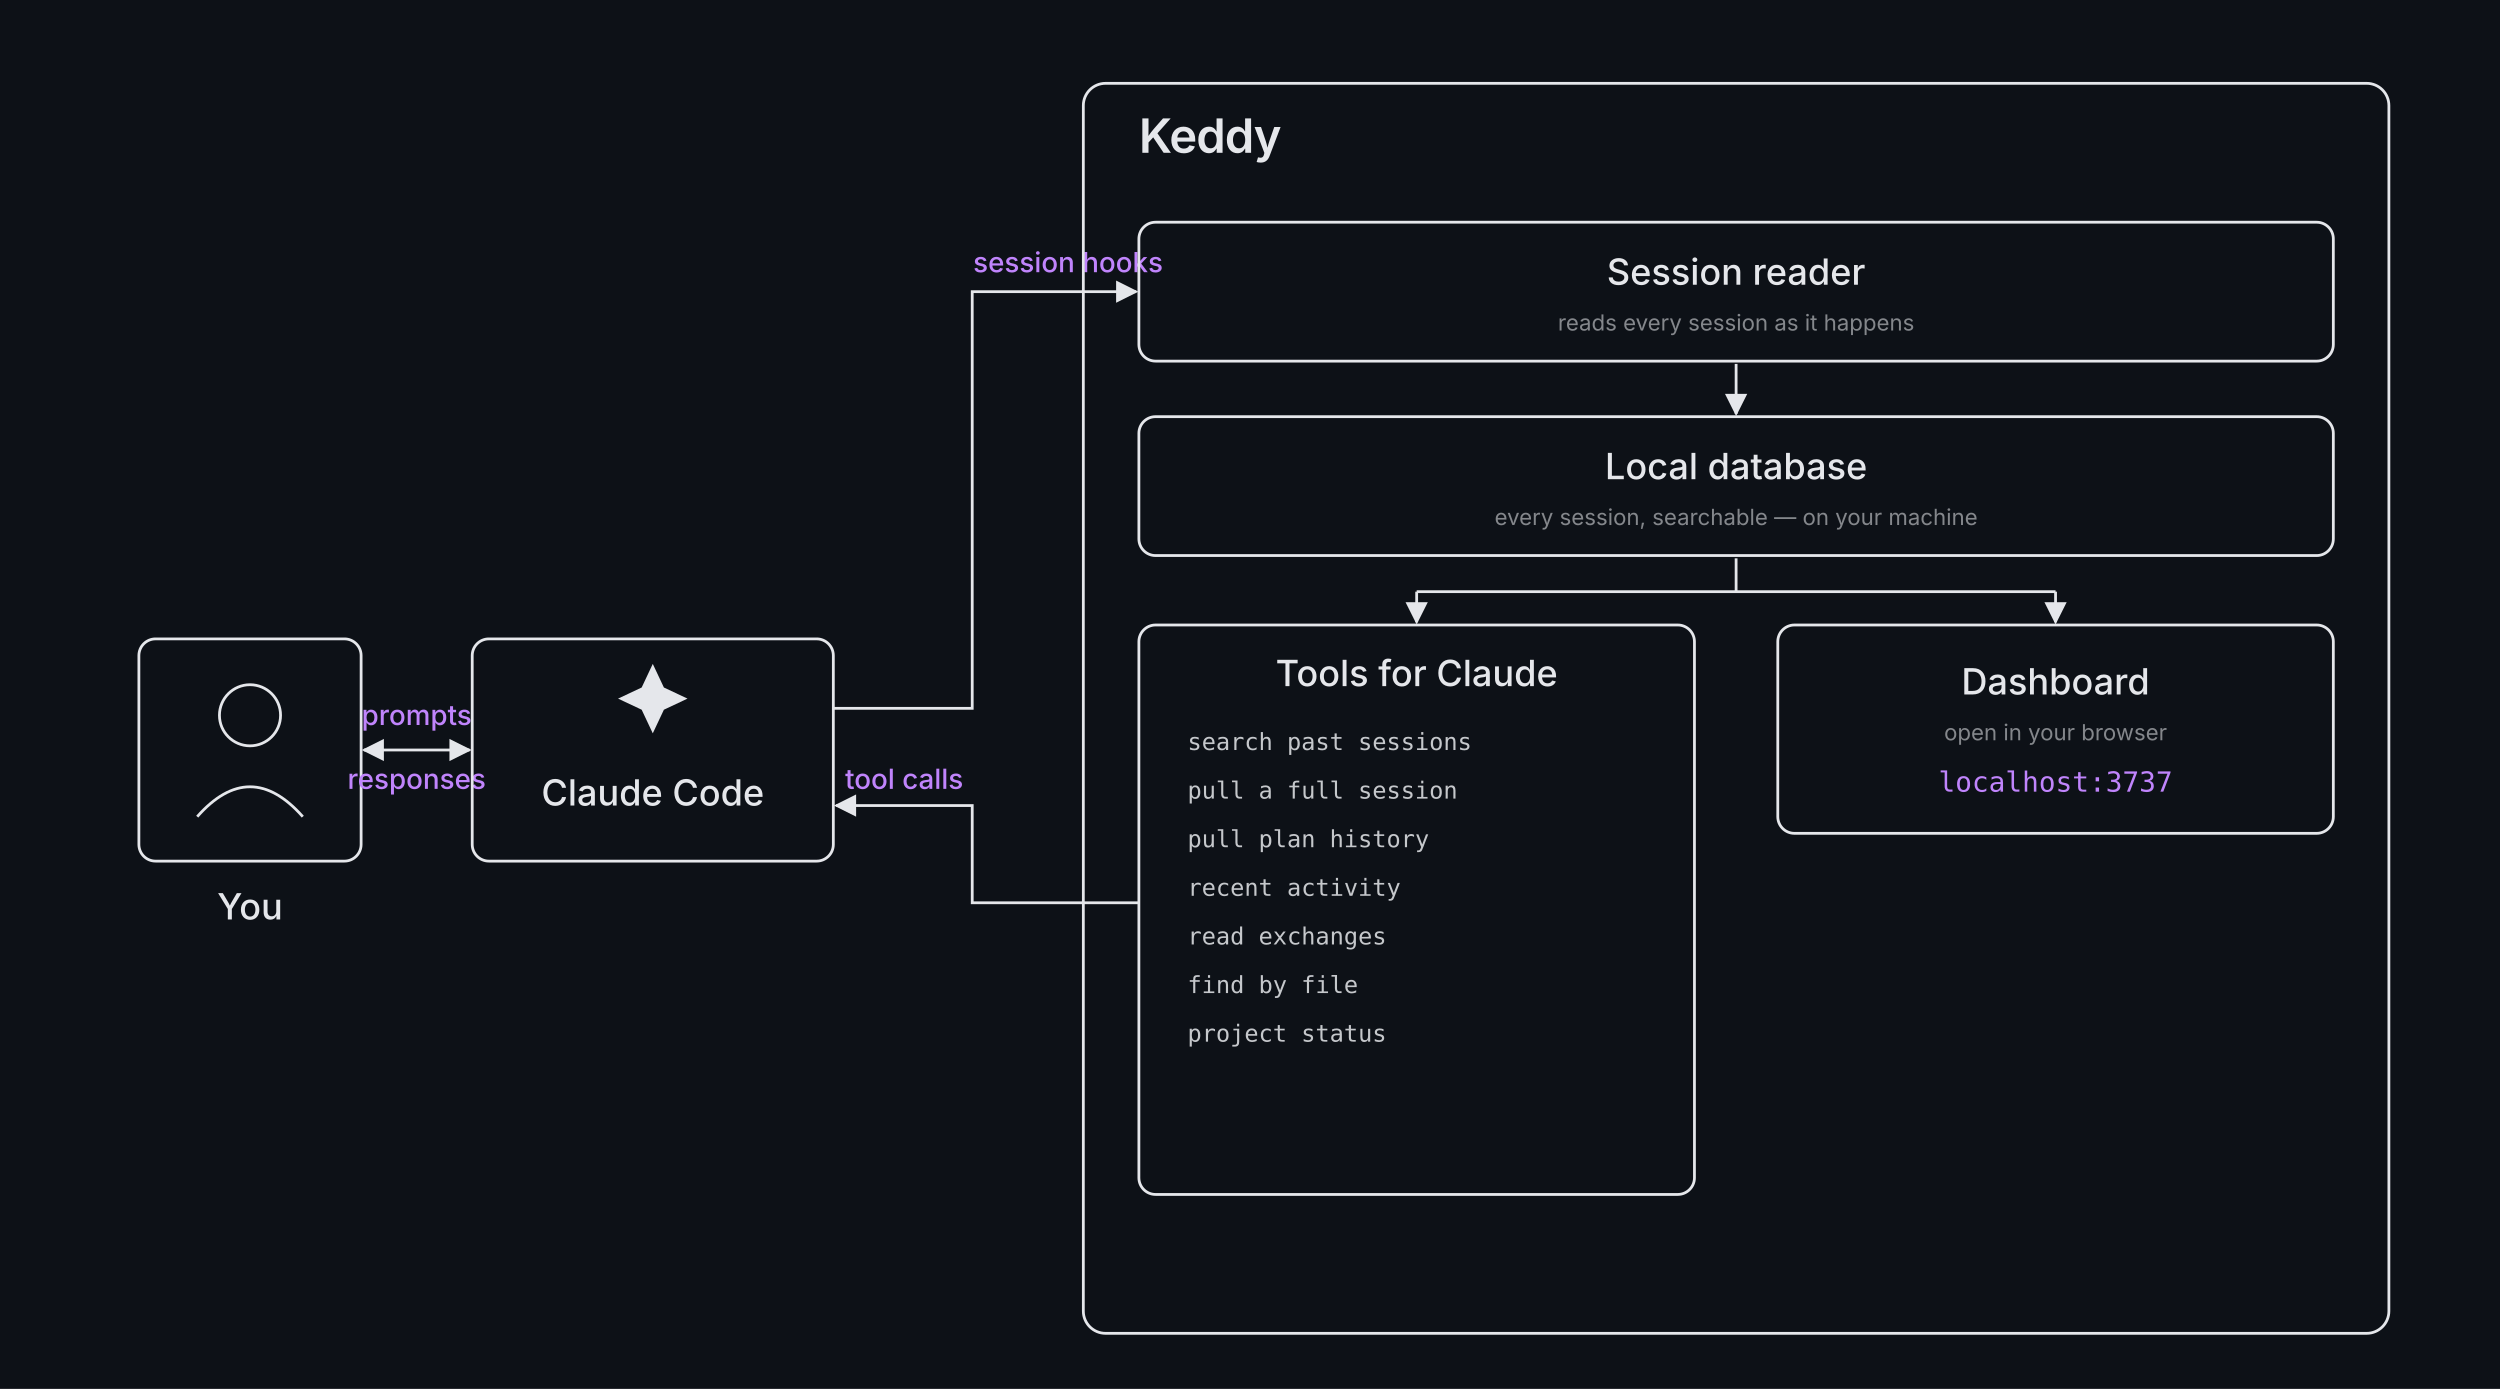
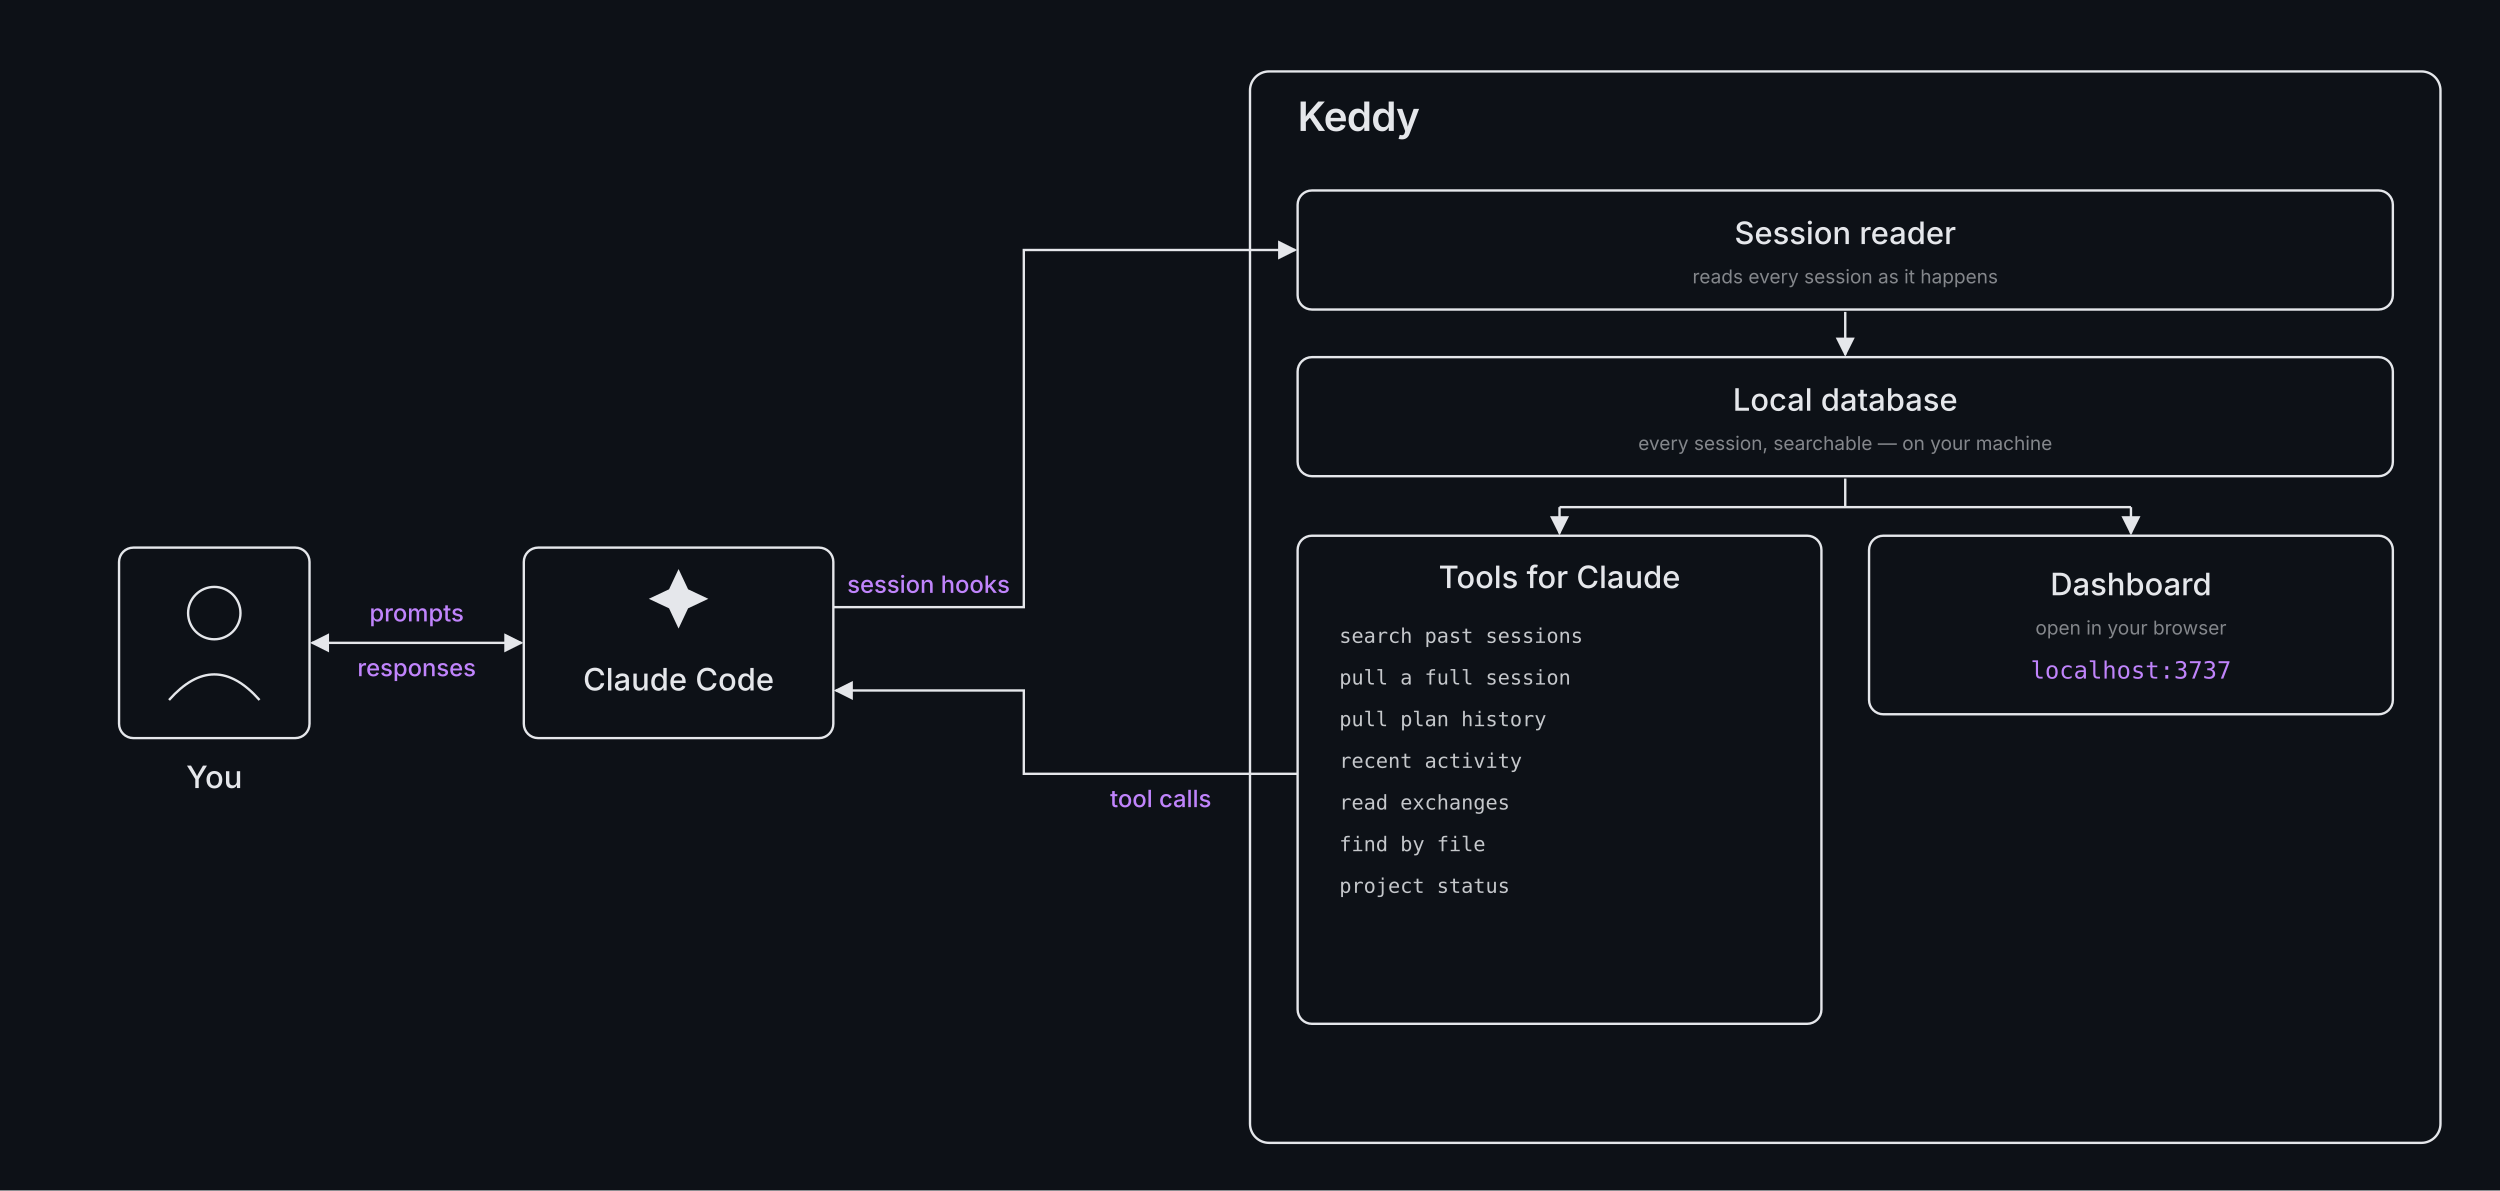
- <svg xmlns="http://www.w3.org/2000/svg" viewBox="0 0 1800 1000" role="img" aria-label="Keddy architecture: You interact with Claude Code; Claude Code sends session hooks to Keddy's session reader, which writes to a local database. The database serves both MCP tools that Claude can call, and a dashboard you open in your browser.">
+ <svg xmlns="http://www.w3.org/2000/svg" viewBox="0 0 2100 1000" role="img" aria-label="Keddy architecture: You interact with Claude Code; Claude Code sends session hooks to Keddy's session reader, which writes to a local database. The database serves both MCP tools that Claude can call, and a dashboard you open in your browser.">
  <defs>
    <style>
      .bg { fill: #0d1117; }
      .box { fill: none; stroke: #e5e7eb; stroke-width: 2; }
      .label { font-family: -apple-system, BlinkMacSystemFont, "Inter", "Helvetica Neue", Arial, sans-serif; fill: #e5e7eb; }
      .label-box { font-size: 26px; font-weight: 500; }
      .label-sub { font-size: 16px; font-weight: 400; opacity: 0.55; }
      .label-title { font-size: 34px; font-weight: 600; letter-spacing: -0.02em; }
      .label-arrow { font-family: -apple-system, BlinkMacSystemFont, "Inter", "Helvetica Neue", Arial, sans-serif; font-size: 20px; font-weight: 500; fill: #c084fc; }
      .tool-list { font-family: ui-monospace, "SF Mono", Menlo, Consolas, monospace; font-size: 17px; fill: #e5e7eb; opacity: 0.85; }
      .arrow { stroke: #e5e7eb; stroke-width: 2; fill: none; }
    </style>
    <marker id="arrowhead" viewBox="0 0 10 10" refX="9" refY="5" markerWidth="8" markerHeight="8" orient="auto-start-reverse">
      <path d="M 0 0 L 10 5 L 0 10 z" fill="#e5e7eb" />
    </marker>
  </defs>
-   <rect x="0" y="0" width="1800" height="1000" class="bg" />
+   <rect x="0" y="0" width="2100" height="1000" class="bg" />
  <rect x="100" y="460" width="160" height="160" rx="12" class="box" />
  <circle cx="180" cy="515" r="22" fill="none" stroke="#e5e7eb" stroke-width="2" />
  <path d="M 142 588 Q 180 545 218 588" fill="none" stroke="#e5e7eb" stroke-width="2" />
  <text x="180" y="662" text-anchor="middle" class="label label-box">You</text>
-   <line x1="262" y1="540" x2="338" y2="540" class="arrow" marker-end="url(#arrowhead)" marker-start="url(#arrowhead)" />
-   <text x="300" y="522" text-anchor="middle" class="label-arrow">prompts</text>
-   <text x="300" y="568" text-anchor="middle" class="label-arrow">responses</text>
-   <rect x="340" y="460" width="260" height="160" rx="12" class="box" />
-   <path d="M 470 478 L 478 495 L 495 503 L 478 511 L 470 528 L 462 511 L 445 503 L 462 495 Z" fill="#e5e7eb" />
-   <text x="470" y="580" text-anchor="middle" class="label label-box">Claude Code</text>
-   <path d="M 600 510 L 700 510 L 700 210 L 818 210" class="arrow" marker-end="url(#arrowhead)" />
-   <text x="769" y="196" text-anchor="middle" class="label-arrow">session hooks</text>
-   <path d="M 820 650 L 700 650 L 700 580 L 602 580" class="arrow" marker-end="url(#arrowhead)" />
-   <text x="651" y="568" text-anchor="middle" class="label-arrow">tool calls</text>
-   <rect x="780" y="60" width="940" height="900" rx="16" class="box" />
-   <text x="820" y="110" class="label label-title">Keddy</text>
-   <rect x="820" y="160" width="860" height="100" rx="12" class="box" />
-   <text x="1250" y="205" text-anchor="middle" class="label label-box">Session reader</text>
-   <text x="1250" y="238" text-anchor="middle" class="label label-sub">reads every session as it happens</text>
-   <line x1="1250" y1="262" x2="1250" y2="298" class="arrow" marker-end="url(#arrowhead)" />
-   <rect x="820" y="300" width="860" height="100" rx="12" class="box" />
-   <text x="1250" y="345" text-anchor="middle" class="label label-box">Local database</text>
-   <text x="1250" y="378" text-anchor="middle" class="label label-sub">every session, searchable — on your machine</text>
-   <line x1="1250" y1="402" x2="1250" y2="426" class="arrow" />
-   <line x1="1020" y1="426" x2="1480" y2="426" class="arrow" />
-   <line x1="1020" y1="426" x2="1020" y2="448" class="arrow" marker-end="url(#arrowhead)" />
-   <line x1="1480" y1="426" x2="1480" y2="448" class="arrow" marker-end="url(#arrowhead)" />
-   <rect x="820" y="450" width="400" height="410" rx="12" class="box" />
-   <text x="1020" y="494" text-anchor="middle" class="label label-box">Tools for Claude</text>
+   <line x1="262" y1="540" x2="438" y2="540" class="arrow" marker-end="url(#arrowhead)" marker-start="url(#arrowhead)" />
+   <text x="350" y="522" text-anchor="middle" class="label-arrow">prompts</text>
+   <text x="350" y="568" text-anchor="middle" class="label-arrow">responses</text>
+   <rect x="440" y="460" width="260" height="160" rx="12" class="box" />
+   <path d="M 570 478 L 578 495 L 595 503 L 578 511 L 570 528 L 562 511 L 545 503 L 562 495 Z" fill="#e5e7eb" />
+   <text x="570" y="580" text-anchor="middle" class="label label-box">Claude Code</text>
+   <path d="M 700 510 L 860 510 L 860 210 L 1088 210" class="arrow" marker-end="url(#arrowhead)" />
+   <text x="780" y="498" text-anchor="middle" class="label-arrow">session hooks</text>
+   <path d="M 1090 650 L 860 650 L 860 580 L 702 580" class="arrow" marker-end="url(#arrowhead)" />
+   <text x="975" y="678" text-anchor="middle" class="label-arrow">tool calls</text>
+   <rect x="1050" y="60" width="1000" height="900" rx="16" class="box" />
+   <text x="1090" y="110" class="label label-title">Keddy</text>
+   <rect x="1090" y="160" width="920" height="100" rx="12" class="box" />
+   <text x="1550" y="205" text-anchor="middle" class="label label-box">Session reader</text>
+   <text x="1550" y="238" text-anchor="middle" class="label label-sub">reads every session as it happens</text>
+   <line x1="1550" y1="262" x2="1550" y2="298" class="arrow" marker-end="url(#arrowhead)" />
+   <rect x="1090" y="300" width="920" height="100" rx="12" class="box" />
+   <text x="1550" y="345" text-anchor="middle" class="label label-box">Local database</text>
+   <text x="1550" y="378" text-anchor="middle" class="label label-sub">every session, searchable — on your machine</text>
+   <line x1="1550" y1="402" x2="1550" y2="426" class="arrow" />
+   <line x1="1310" y1="426" x2="1790" y2="426" class="arrow" />
+   <line x1="1310" y1="426" x2="1310" y2="448" class="arrow" marker-end="url(#arrowhead)" />
+   <line x1="1790" y1="426" x2="1790" y2="448" class="arrow" marker-end="url(#arrowhead)" />
+   <rect x="1090" y="450" width="440" height="410" rx="12" class="box" />
+   <text x="1310" y="494" text-anchor="middle" class="label label-box">Tools for Claude</text>
  <g class="tool-list">
-     <text x="855" y="540">search past sessions</text>
-     <text x="855" y="575">pull a full session</text>
-     <text x="855" y="610">pull plan history</text>
-     <text x="855" y="645">recent activity</text>
-     <text x="855" y="680">read exchanges</text>
-     <text x="855" y="715">find by file</text>
-     <text x="855" y="750">project status</text>
+     <text x="1125" y="540">search past sessions</text>
+     <text x="1125" y="575">pull a full session</text>
+     <text x="1125" y="610">pull plan history</text>
+     <text x="1125" y="645">recent activity</text>
+     <text x="1125" y="680">read exchanges</text>
+     <text x="1125" y="715">find by file</text>
+     <text x="1125" y="750">project status</text>
  </g>
-   <rect x="1280" y="450" width="400" height="150" rx="12" class="box" />
-   <text x="1480" y="500" text-anchor="middle" class="label label-box">Dashboard</text>
-   <text x="1480" y="533" text-anchor="middle" class="label label-sub">open in your browser</text>
-   <text x="1480" y="570" text-anchor="middle" class="label-arrow" style="font-family: ui-monospace, 'SF Mono', Menlo, Consolas, monospace;">localhost:3737</text>
+   <rect x="1570" y="450" width="440" height="150" rx="12" class="box" />
+   <text x="1790" y="500" text-anchor="middle" class="label label-box">Dashboard</text>
+   <text x="1790" y="533" text-anchor="middle" class="label label-sub">open in your browser</text>
+   <text x="1790" y="570" text-anchor="middle" class="label-arrow" style="font-family: ui-monospace, 'SF Mono', Menlo, Consolas, monospace;">localhost:3737</text>
</svg>
